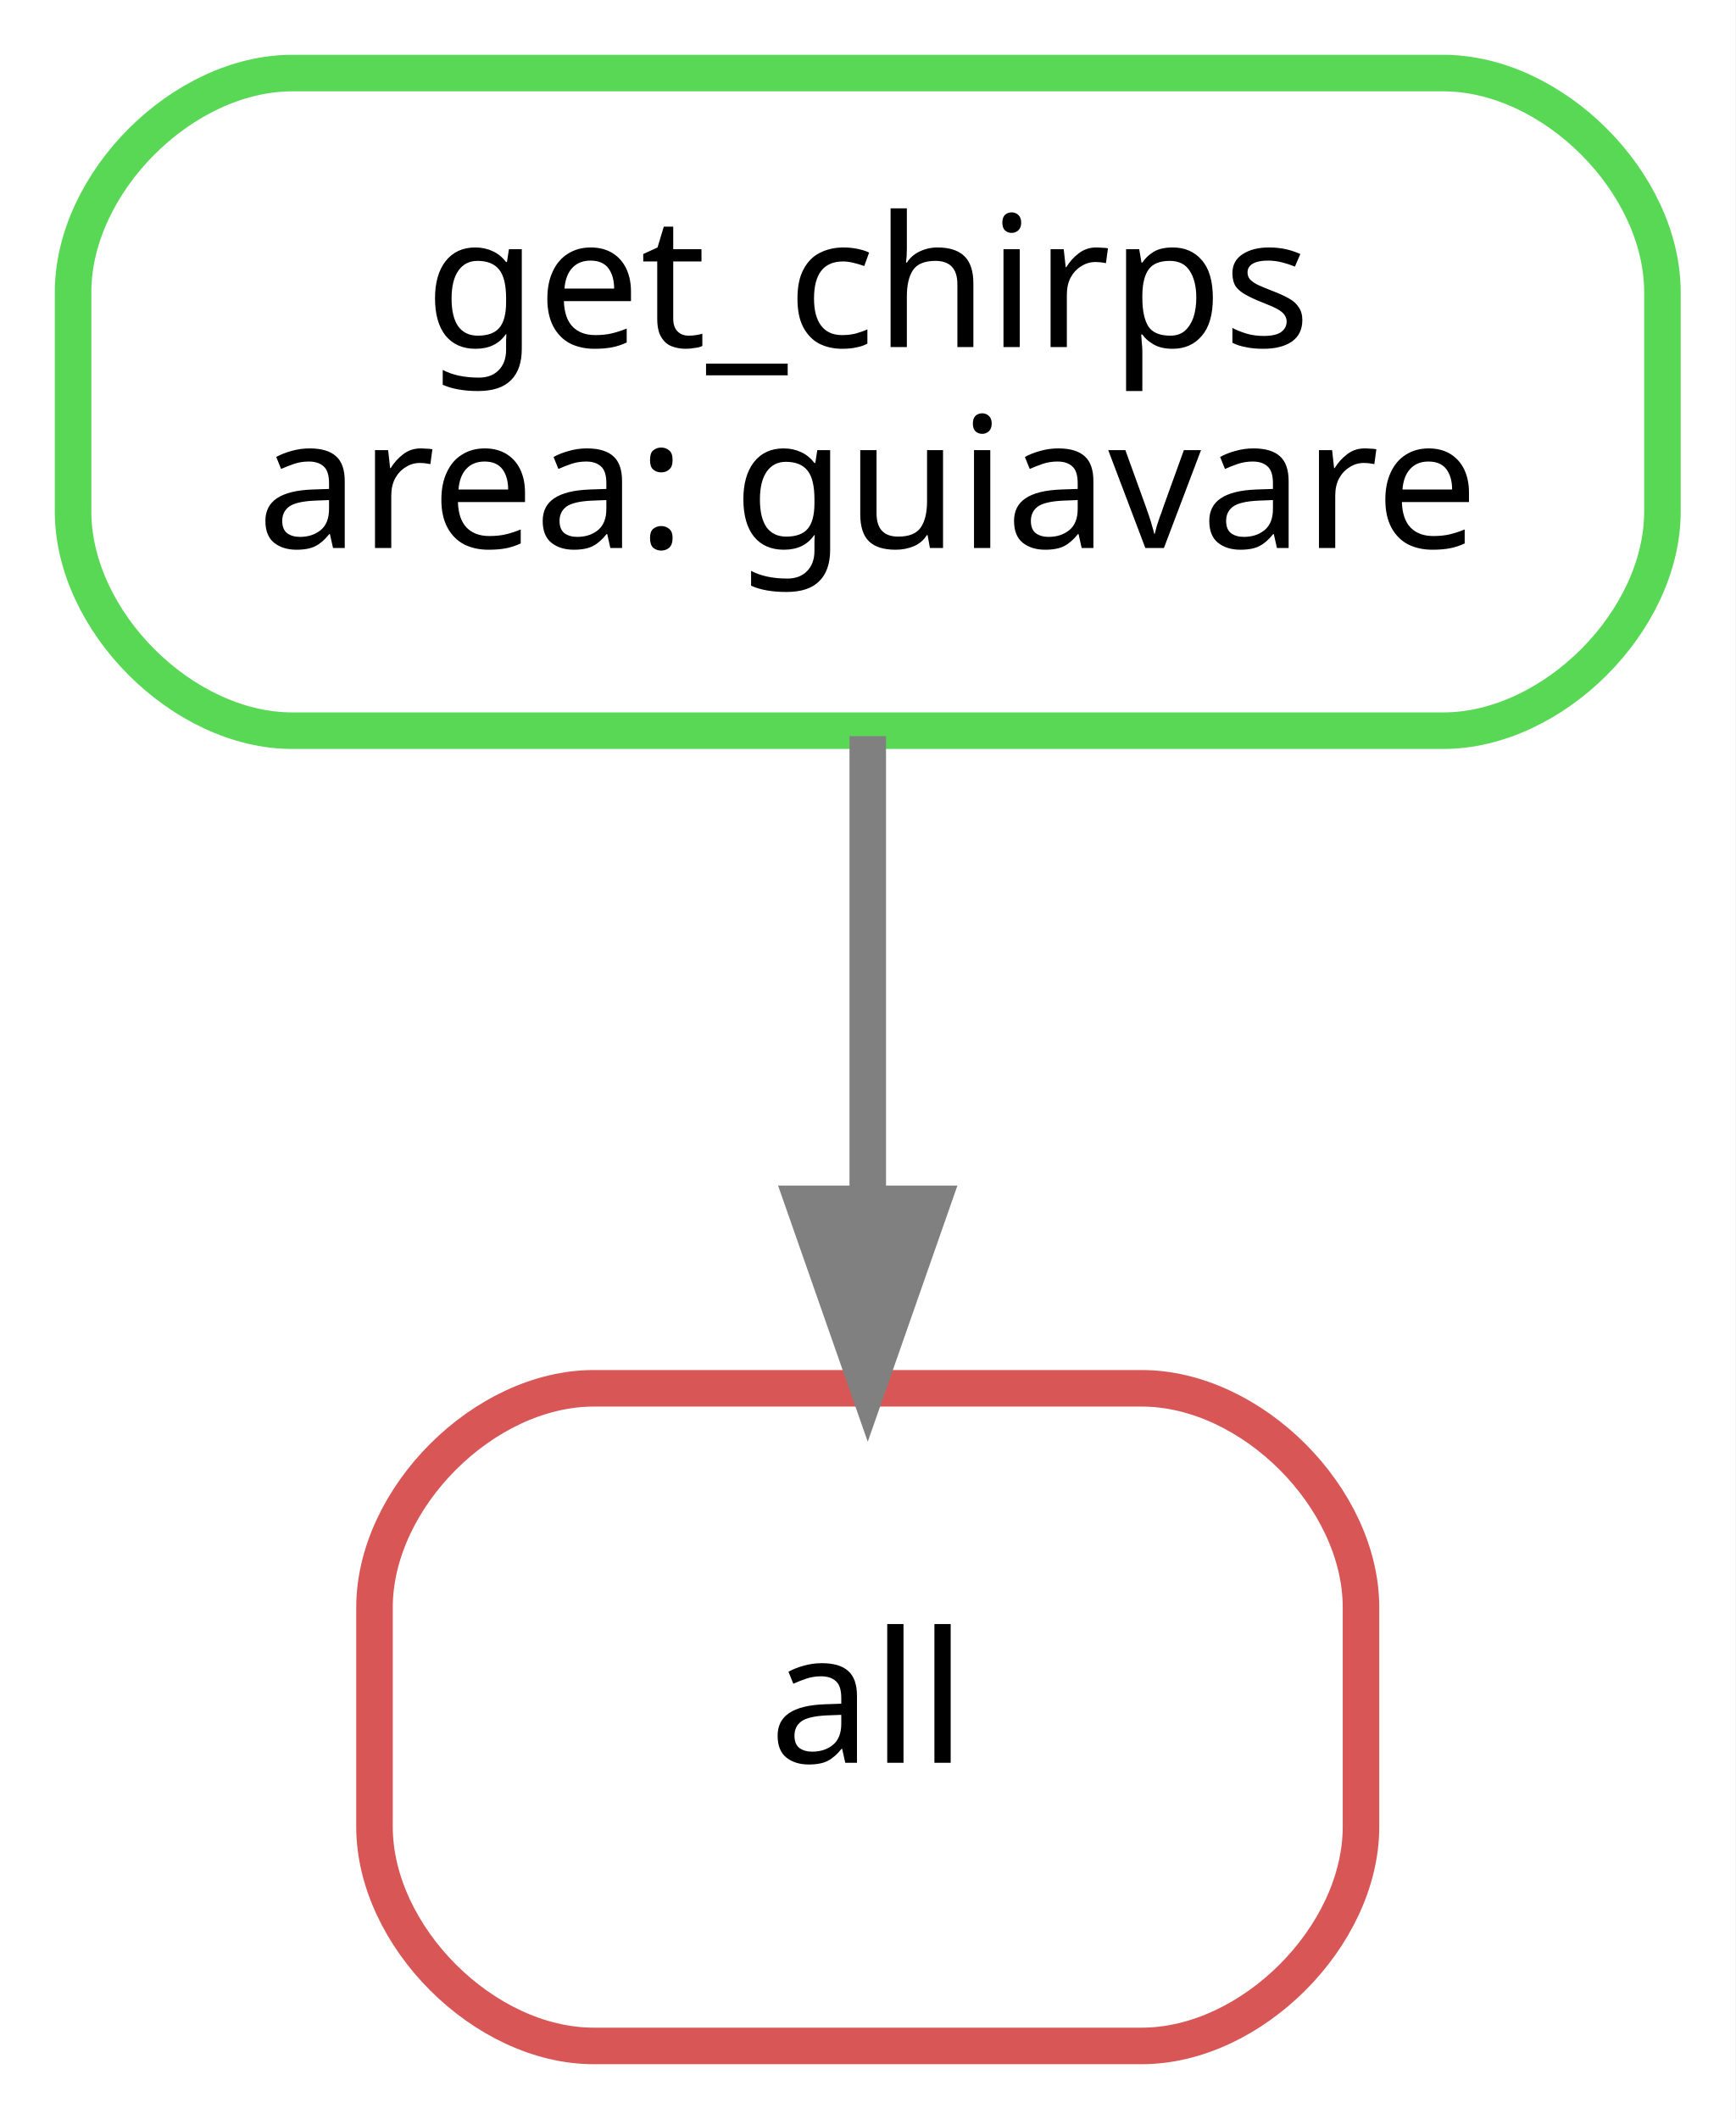
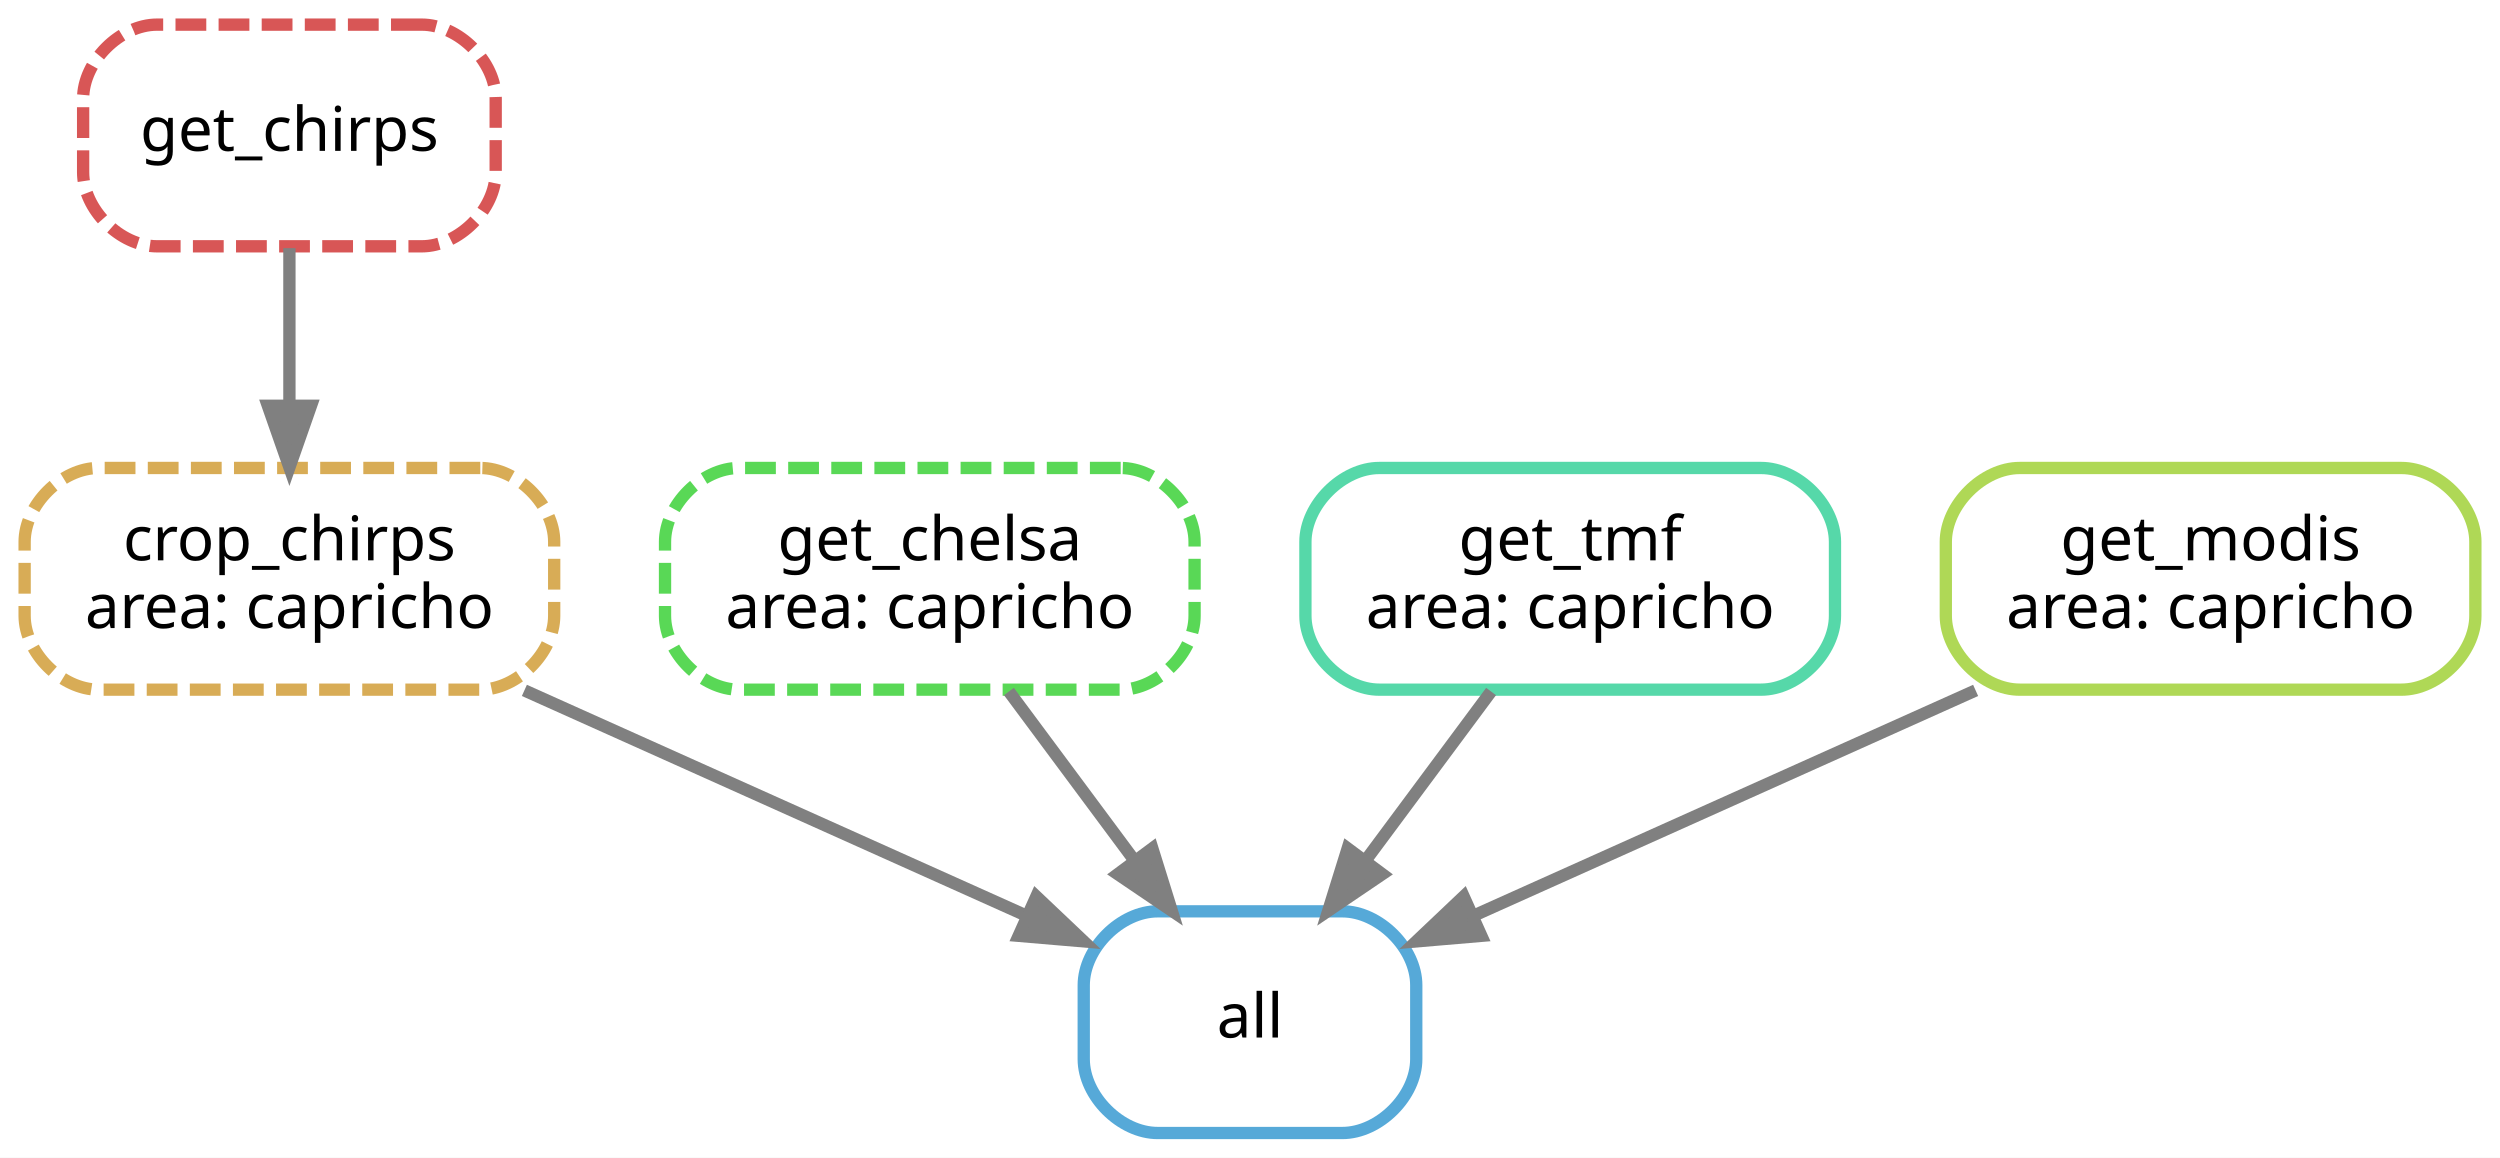
- <svg xmlns="http://www.w3.org/2000/svg" width="95pt" height="116pt" viewBox="0.00 0.00 95.00 116.00">
-   <g id="graph0" class="graph" transform="scale(1 1) rotate(0) translate(4 112)">
-     <polygon fill="white" stroke="transparent" points="-4,4 -4,-112 91,-112 91,4 -4,4" />
+ <svg xmlns="http://www.w3.org/2000/svg" width="406pt" height="188pt" viewBox="0.00 0.00 406.00 188.00">
+   <g id="graph0" class="graph" transform="scale(1 1) rotate(0) translate(4 184)">
+     <polygon fill="white" stroke="transparent" points="-4,4 -4,-184 402,-184 402,4 -4,4" />
    <g id="node1" class="node">
-       <path fill="none" stroke="#d85656" stroke-width="2" d="M58.5,-36C58.5,-36 28.5,-36 28.5,-36 22.5,-36 16.5,-30 16.5,-24 16.5,-24 16.5,-12 16.5,-12 16.5,-6 22.5,0 28.5,0 28.5,0 58.5,0 58.5,0 64.5,0 70.5,-6 70.5,-12 70.5,-12 70.5,-24 70.5,-24 70.5,-30 64.5,-36 58.5,-36" />
-       <text text-anchor="middle" x="43.5" y="-15.5" font-family="sans" font-size="10.00">all</text>
+       <path fill="none" stroke="#56a9d8" stroke-width="2" d="M214,-36C214,-36 184,-36 184,-36 178,-36 172,-30 172,-24 172,-24 172,-12 172,-12 172,-6 178,0 184,0 184,0 214,0 214,0 220,0 226,-6 226,-12 226,-12 226,-24 226,-24 226,-30 220,-36 214,-36" />
+       <text text-anchor="middle" x="199" y="-15.5" font-family="sans" font-size="10.00">all</text>
    </g>
    <g id="node2" class="node">
-       <path fill="none" stroke="#59d856" stroke-width="2" d="M75,-108C75,-108 12,-108 12,-108 6,-108 0,-102 0,-96 0,-96 0,-84 0,-84 0,-78 6,-72 12,-72 12,-72 75,-72 75,-72 81,-72 87,-78 87,-84 87,-84 87,-96 87,-96 87,-102 81,-108 75,-108" />
-       <text text-anchor="middle" x="43.5" y="-93" font-family="sans" font-size="10.00">get_chirps</text>
-       <text text-anchor="middle" x="43.5" y="-82" font-family="sans" font-size="10.00">area: guiavare</text>
+       <path fill="none" stroke="#d8ac56" stroke-width="2" stroke-dasharray="5,2" d="M74,-108C74,-108 12,-108 12,-108 6,-108 0,-102 0,-96 0,-96 0,-84 0,-84 0,-78 6,-72 12,-72 12,-72 74,-72 74,-72 80,-72 86,-78 86,-84 86,-84 86,-96 86,-96 86,-102 80,-108 74,-108" />
+       <text text-anchor="middle" x="43" y="-93" font-family="sans" font-size="10.00">crop_chirps</text>
+       <text text-anchor="middle" x="43" y="-82" font-family="sans" font-size="10.00">area: capricho</text>
    </g>
    <g id="edge1" class="edge">
-       <path fill="none" stroke="grey" stroke-width="2" d="M43.5,-71.7C43.5,-63.98 43.5,-54.71 43.5,-46.11" />
-       <polygon fill="grey" stroke="grey" stroke-width="2" points="47,-46.1 43.5,-36.1 40,-46.1 47,-46.1" />
+       <path fill="none" stroke="grey" stroke-width="2" d="M81.16,-71.88C106.01,-60.73 138.22,-46.27 162.69,-35.29" />
+       <polygon fill="grey" stroke="grey" stroke-width="2" points="164.3,-38.41 171.99,-31.12 161.43,-32.02 164.3,-38.41" />
+     </g>
+     <g id="node3" class="node">
+       <path fill="none" stroke="#d85656" stroke-width="2" stroke-dasharray="5,2" d="M64.5,-180C64.5,-180 21.5,-180 21.5,-180 15.5,-180 9.5,-174 9.5,-168 9.5,-168 9.5,-156 9.5,-156 9.5,-150 15.5,-144 21.5,-144 21.5,-144 64.5,-144 64.5,-144 70.5,-144 76.5,-150 76.5,-156 76.5,-156 76.5,-168 76.5,-168 76.5,-174 70.5,-180 64.5,-180" />
+       <text text-anchor="middle" x="43" y="-159.5" font-family="sans" font-size="10.00">get_chirps</text>
+     </g>
+     <g id="edge5" class="edge">
+       <path fill="none" stroke="grey" stroke-width="2" d="M43,-143.7C43,-135.98 43,-126.71 43,-118.11" />
+       <polygon fill="grey" stroke="grey" stroke-width="2" points="46.5,-118.1 43,-108.1 39.5,-118.1 46.5,-118.1" />
+     </g>
+     <g id="node4" class="node">
+       <path fill="none" stroke="#59d856" stroke-width="2" stroke-dasharray="5,2" d="M178,-108C178,-108 116,-108 116,-108 110,-108 104,-102 104,-96 104,-96 104,-84 104,-84 104,-78 110,-72 116,-72 116,-72 178,-72 178,-72 184,-72 190,-78 190,-84 190,-84 190,-96 190,-96 190,-102 184,-108 178,-108" />
+       <text text-anchor="middle" x="147" y="-93" font-family="sans" font-size="10.00">get_chelsa</text>
+       <text text-anchor="middle" x="147" y="-82" font-family="sans" font-size="10.00">area: capricho</text>
+     </g>
+     <g id="edge2" class="edge">
+       <path fill="none" stroke="grey" stroke-width="2" d="M159.85,-71.7C166.03,-63.39 173.54,-53.28 180.32,-44.14" />
+       <polygon fill="grey" stroke="grey" stroke-width="2" points="183.14,-46.22 186.29,-36.1 177.52,-42.04 183.14,-46.22" />
+     </g>
+     <g id="node5" class="node">
+       <path fill="none" stroke="#56d8a9" stroke-width="2" d="M282,-108C282,-108 220,-108 220,-108 214,-108 208,-102 208,-96 208,-96 208,-84 208,-84 208,-78 214,-72 220,-72 220,-72 282,-72 282,-72 288,-72 294,-78 294,-84 294,-84 294,-96 294,-96 294,-102 288,-108 282,-108" />
+       <text text-anchor="middle" x="251" y="-93" font-family="sans" font-size="10.00">get_tmf</text>
+       <text text-anchor="middle" x="251" y="-82" font-family="sans" font-size="10.00">area: capricho</text>
+     </g>
+     <g id="edge3" class="edge">
+       <path fill="none" stroke="grey" stroke-width="2" d="M238.15,-71.7C231.97,-63.39 224.46,-53.28 217.68,-44.14" />
+       <polygon fill="grey" stroke="grey" stroke-width="2" points="220.48,-42.04 211.71,-36.1 214.86,-46.22 220.48,-42.04" />
+     </g>
+     <g id="node6" class="node">
+       <path fill="none" stroke="#afd856" stroke-width="2" d="M386,-108C386,-108 324,-108 324,-108 318,-108 312,-102 312,-96 312,-96 312,-84 312,-84 312,-78 318,-72 324,-72 324,-72 386,-72 386,-72 392,-72 398,-78 398,-84 398,-84 398,-96 398,-96 398,-102 392,-108 386,-108" />
+       <text text-anchor="middle" x="355" y="-93" font-family="sans" font-size="10.00">get_modis</text>
+       <text text-anchor="middle" x="355" y="-82" font-family="sans" font-size="10.00">area: capricho</text>
+     </g>
+     <g id="edge4" class="edge">
+       <path fill="none" stroke="grey" stroke-width="2" d="M316.84,-71.88C291.99,-60.73 259.78,-46.27 235.31,-35.29" />
+       <polygon fill="grey" stroke="grey" stroke-width="2" points="236.57,-32.02 226.01,-31.12 233.7,-38.41 236.57,-32.02" />
    </g>
  </g>
</svg>
